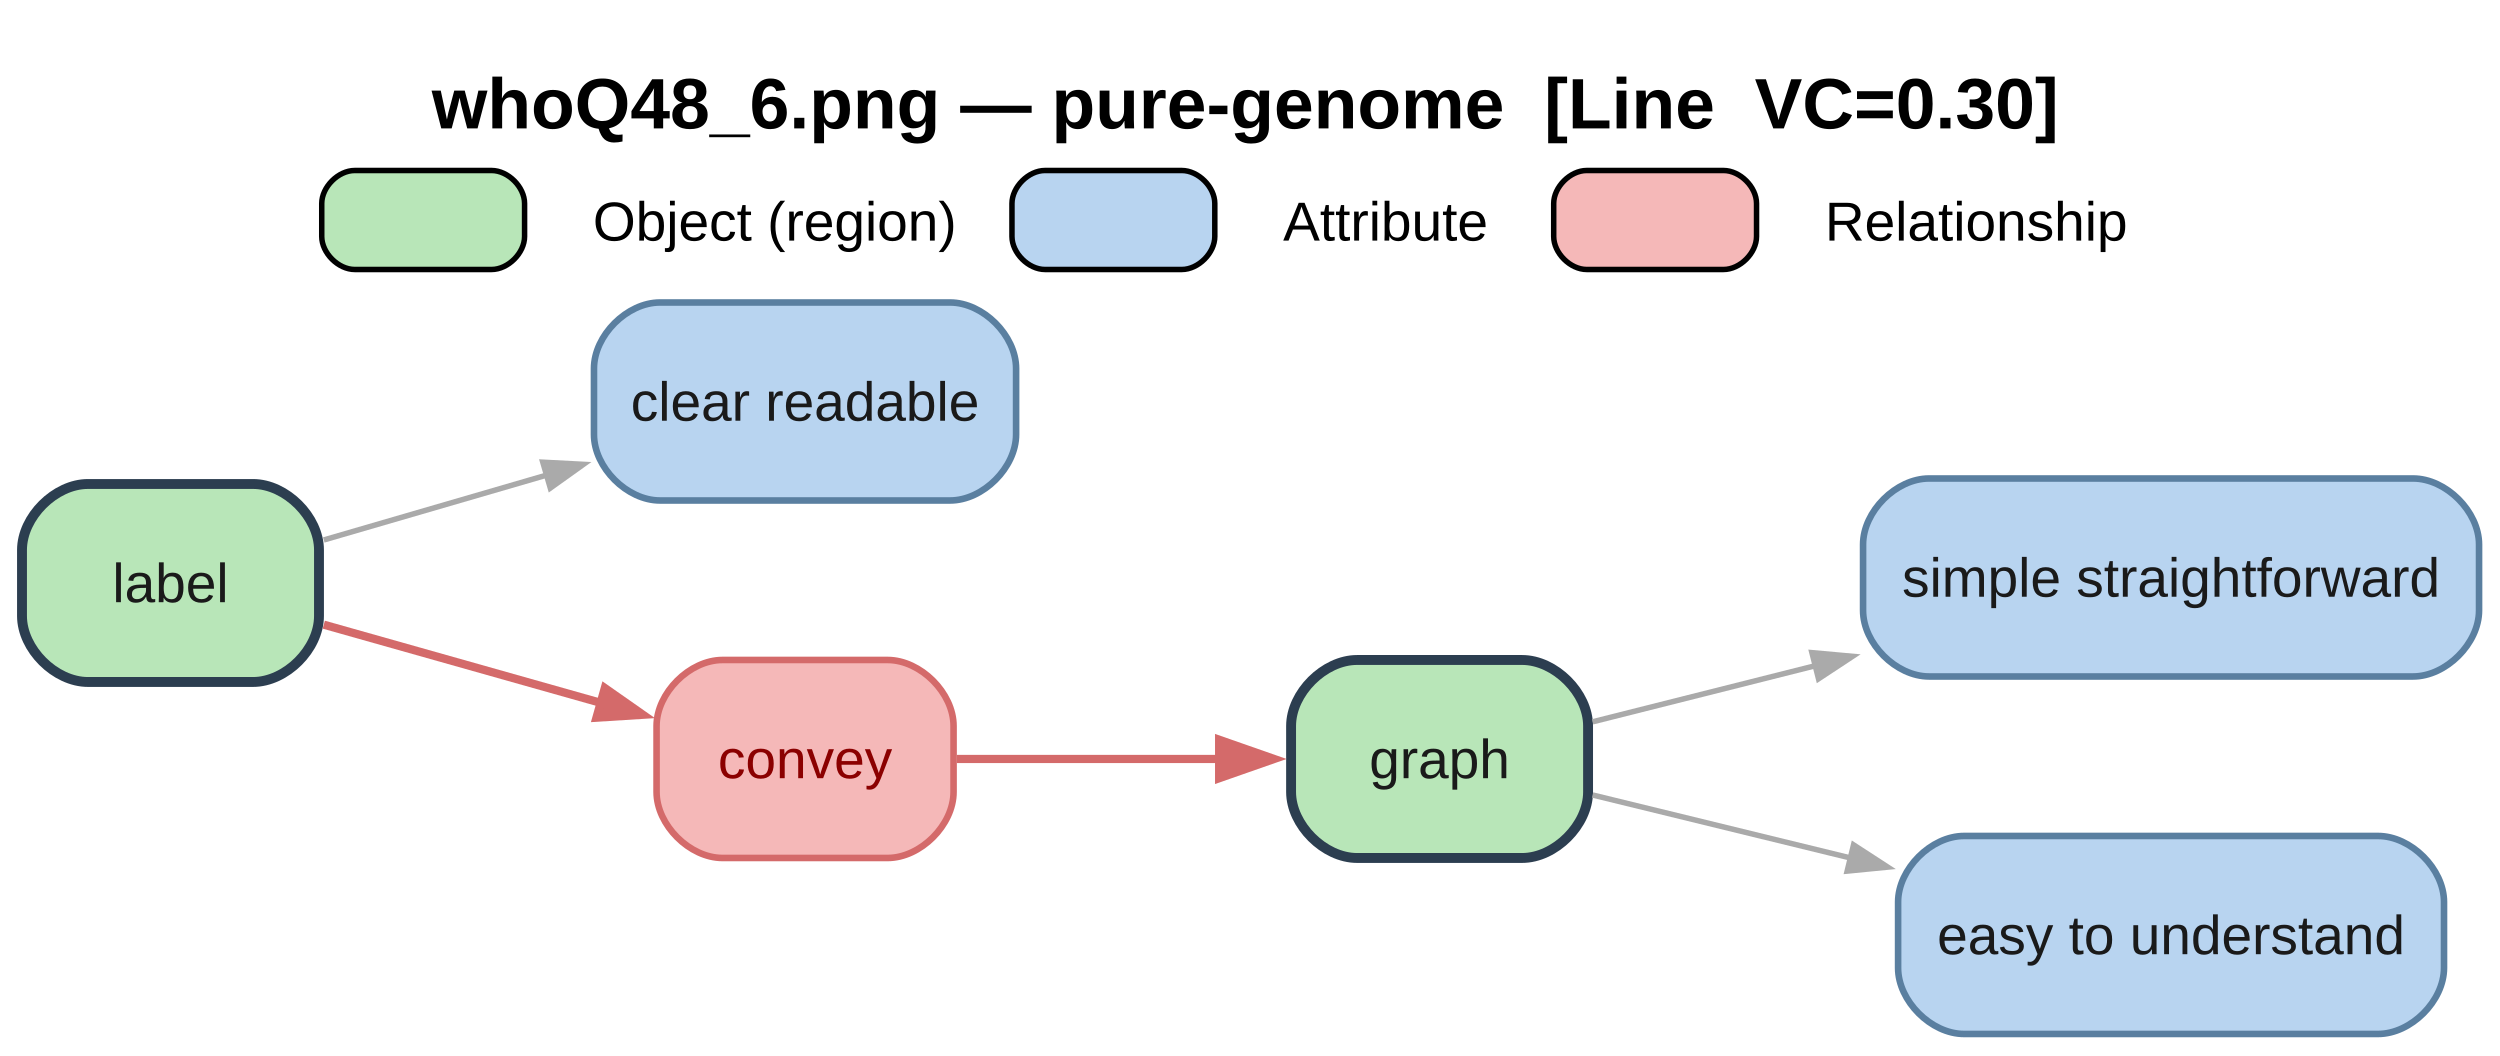
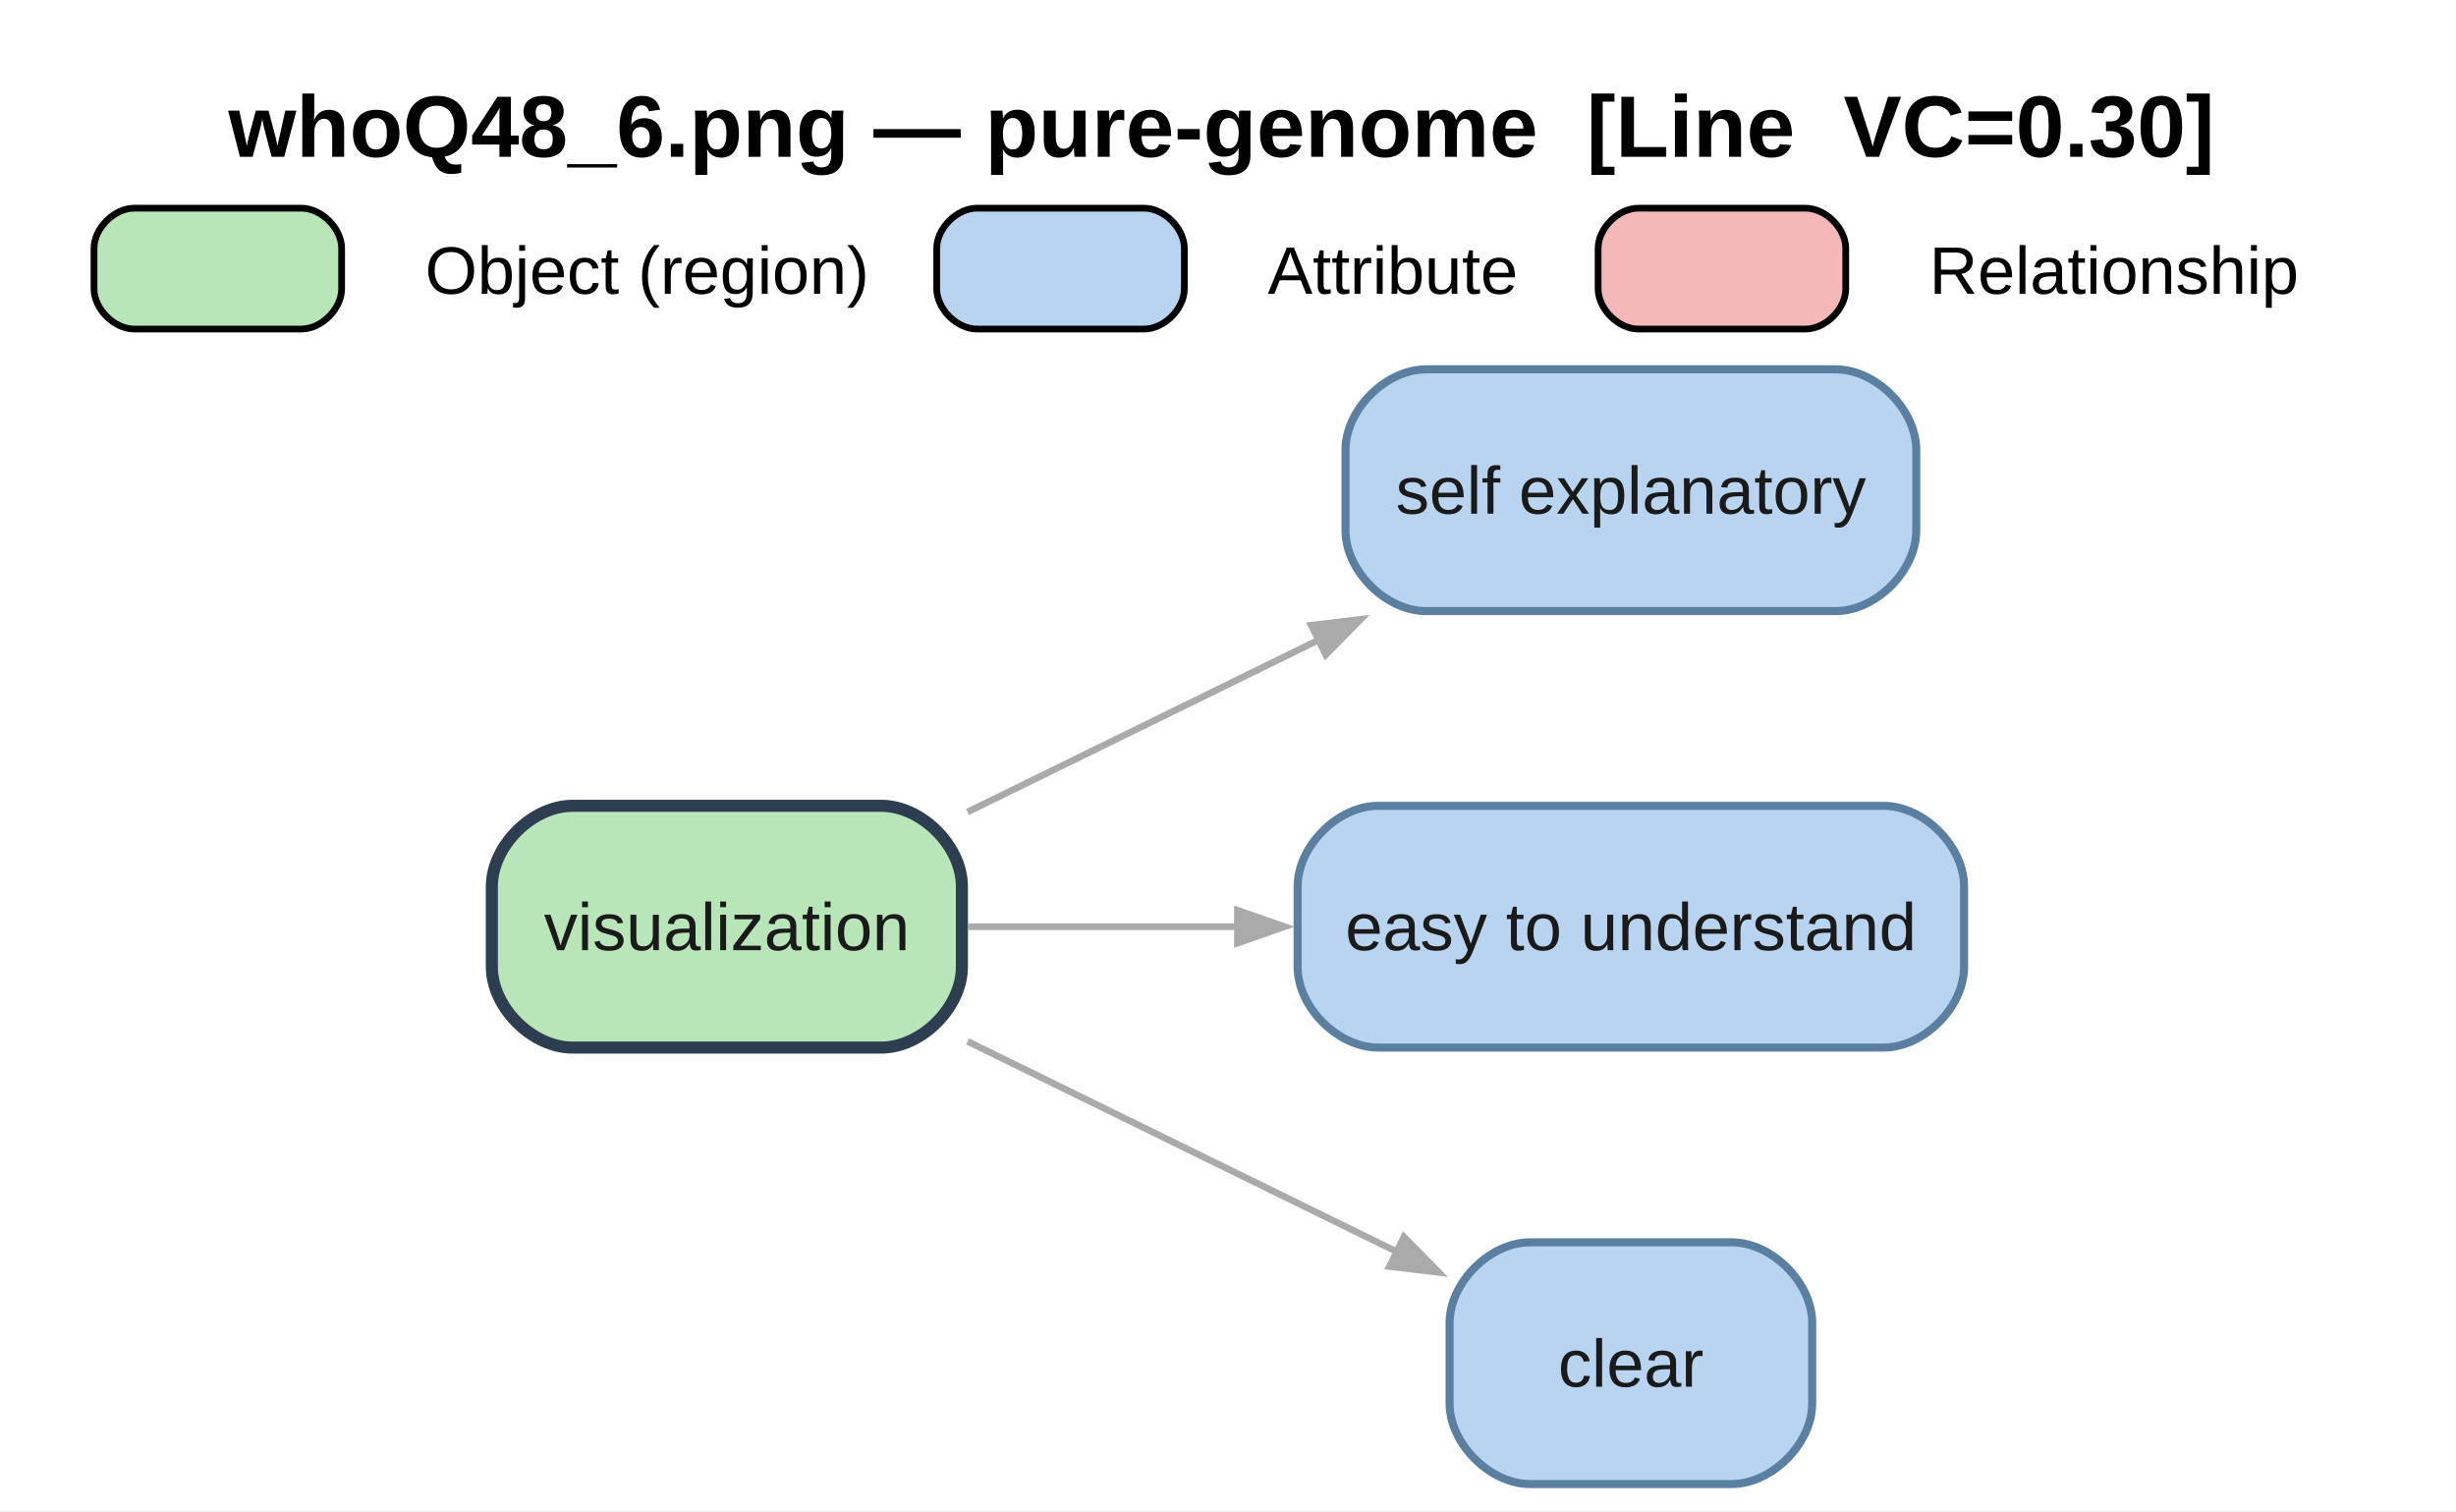
- <svg xmlns="http://www.w3.org/2000/svg" width="947pt" height="400pt" viewBox="0.00 0.00 947.00 400.00">
-   <g id="graph0" class="graph" transform="scale(2.08333 2.08333) rotate(0) translate(4 188)">
-     <polygon fill="white" stroke="none" points="-4,4 -4,-188 450.75,-188 450.75,4 -4,4" />
-     <text xml:space="preserve" text-anchor="start" x="56.5" y="-164.65" font-family="Arial" font-size="10.00">      </text>
-     <text xml:space="preserve" text-anchor="start" x="74.5" y="-164.65" font-family="Arial" font-weight="bold" font-size="13.00">whoQ48_6.png — pure-genome  [Line  VC=0.30]</text>
-     <text xml:space="preserve" text-anchor="start" x="378.25" y="-164.65" font-family="Arial" font-size="10.00">    </text>
-     <path fill="#b8e6b8" stroke="none" d="M60.5,-139C60.5,-139 85.38,-139 85.38,-139 88.38,-139 91.38,-142 91.38,-145 91.38,-145 91.38,-151 91.38,-151 91.38,-154 88.38,-157 85.38,-157 85.38,-157 60.5,-157 60.5,-157 57.5,-157 54.5,-154 54.5,-151 54.5,-151 54.5,-145 54.5,-145 54.5,-142 57.5,-139 60.5,-139" />
-     <path fill="none" stroke="black" d="M60.5,-139C60.5,-139 85.38,-139 85.38,-139 88.38,-139 91.38,-142 91.38,-145 91.38,-145 91.38,-151 91.38,-151 91.38,-154 88.38,-157 85.38,-157 85.38,-157 60.5,-157 60.5,-157 57.5,-157 54.5,-154 54.5,-151 54.5,-151 54.5,-145 54.5,-145 54.5,-142 57.5,-139 60.5,-139" />
-     <text xml:space="preserve" text-anchor="start" x="71.44" y="-144.25" font-family="Arial" font-size="10.00"> </text>
-     <text xml:space="preserve" text-anchor="start" x="103.81" y="-144.25" font-family="Arial" font-size="10.00">Object (region)</text>
-     <path fill="#b8d4f0" stroke="none" d="M186,-139C186,-139 210.88,-139 210.88,-139 213.88,-139 216.88,-142 216.88,-145 216.88,-145 216.88,-151 216.88,-151 216.88,-154 213.88,-157 210.88,-157 210.88,-157 186,-157 186,-157 183,-157 180,-154 180,-151 180,-151 180,-145 180,-145 180,-142 183,-139 186,-139" />
-     <path fill="none" stroke="black" d="M186,-139C186,-139 210.88,-139 210.88,-139 213.88,-139 216.88,-142 216.88,-145 216.88,-145 216.88,-151 216.88,-151 216.88,-154 213.88,-157 210.88,-157 210.88,-157 186,-157 186,-157 183,-157 180,-154 180,-151 180,-151 180,-145 180,-145 180,-142 183,-139 186,-139" />
-     <text xml:space="preserve" text-anchor="start" x="196.94" y="-144.25" font-family="Arial" font-size="10.00"> </text>
-     <text xml:space="preserve" text-anchor="start" x="229.31" y="-144.25" font-family="Arial" font-size="10.00">Attribute</text>
-     <path fill="#f5b8b8" stroke="none" d="M284.5,-139C284.5,-139 309.38,-139 309.38,-139 312.38,-139 315.38,-142 315.38,-145 315.38,-145 315.38,-151 315.38,-151 315.38,-154 312.38,-157 309.38,-157 309.38,-157 284.5,-157 284.5,-157 281.5,-157 278.5,-154 278.5,-151 278.5,-151 278.5,-145 278.5,-145 278.5,-142 281.5,-139 284.5,-139" />
-     <path fill="none" stroke="black" d="M284.5,-139C284.5,-139 309.38,-139 309.38,-139 312.38,-139 315.38,-142 315.38,-145 315.38,-145 315.38,-151 315.38,-151 315.38,-154 312.38,-157 309.38,-157 309.38,-157 284.5,-157 284.5,-157 281.5,-157 278.5,-154 278.5,-151 278.5,-151 278.5,-145 278.5,-145 278.5,-142 281.5,-139 284.5,-139" />
-     <text xml:space="preserve" text-anchor="start" x="295.44" y="-144.25" font-family="Arial" font-size="10.00"> </text>
-     <text xml:space="preserve" text-anchor="start" x="327.81" y="-144.25" font-family="Arial" font-size="10.00">Relationship</text>
+ <svg xmlns="http://www.w3.org/2000/svg" width="762pt" height="469pt" viewBox="0.00 0.00 762.00 469.00">
+   <g id="graph0" class="graph" transform="scale(2.08333 2.08333) rotate(0) translate(4 221)">
+     <polygon fill="white" stroke="none" points="-4,4 -4,-221 361.75,-221 361.75,4 -4,4" />
+     <text xml:space="preserve" text-anchor="start" x="12" y="-197.65" font-family="Arial" font-size="10.00">      </text>
+     <text xml:space="preserve" text-anchor="start" x="30" y="-197.65" font-family="Arial" font-weight="bold" font-size="13.00">whoQ48_6.png — pure-genome  [Line  VC=0.30]</text>
+     <text xml:space="preserve" text-anchor="start" x="333.75" y="-197.65" font-family="Arial" font-size="10.00">    </text>
+     <path fill="#b8e6b8" stroke="none" d="M16,-172C16,-172 40.88,-172 40.88,-172 43.88,-172 46.88,-175 46.88,-178 46.88,-178 46.88,-184 46.88,-184 46.88,-187 43.88,-190 40.88,-190 40.88,-190 16,-190 16,-190 13,-190 10,-187 10,-184 10,-184 10,-178 10,-178 10,-175 13,-172 16,-172" />
+     <path fill="none" stroke="black" d="M16,-172C16,-172 40.88,-172 40.88,-172 43.88,-172 46.88,-175 46.88,-178 46.88,-178 46.88,-184 46.88,-184 46.88,-187 43.88,-190 40.88,-190 40.88,-190 16,-190 16,-190 13,-190 10,-187 10,-184 10,-184 10,-178 10,-178 10,-175 13,-172 16,-172" />
+     <text xml:space="preserve" text-anchor="start" x="26.94" y="-177.25" font-family="Arial" font-size="10.00"> </text>
+     <text xml:space="preserve" text-anchor="start" x="59.31" y="-177.25" font-family="Arial" font-size="10.00">Object (region)</text>
+     <path fill="#b8d4f0" stroke="none" d="M141.5,-172C141.5,-172 166.38,-172 166.38,-172 169.38,-172 172.38,-175 172.38,-178 172.38,-178 172.38,-184 172.38,-184 172.38,-187 169.38,-190 166.38,-190 166.38,-190 141.5,-190 141.5,-190 138.5,-190 135.5,-187 135.5,-184 135.5,-184 135.5,-178 135.5,-178 135.5,-175 138.5,-172 141.5,-172" />
+     <path fill="none" stroke="black" d="M141.5,-172C141.5,-172 166.38,-172 166.38,-172 169.38,-172 172.38,-175 172.38,-178 172.38,-178 172.38,-184 172.38,-184 172.38,-187 169.38,-190 166.38,-190 166.38,-190 141.5,-190 141.5,-190 138.5,-190 135.5,-187 135.5,-184 135.5,-184 135.5,-178 135.5,-178 135.5,-175 138.5,-172 141.5,-172" />
+     <text xml:space="preserve" text-anchor="start" x="152.44" y="-177.25" font-family="Arial" font-size="10.00"> </text>
+     <text xml:space="preserve" text-anchor="start" x="184.81" y="-177.25" font-family="Arial" font-size="10.00">Attribute</text>
+     <path fill="#f5b8b8" stroke="none" d="M240,-172C240,-172 264.88,-172 264.88,-172 267.88,-172 270.88,-175 270.88,-178 270.88,-178 270.88,-184 270.88,-184 270.88,-187 267.88,-190 264.88,-190 264.88,-190 240,-190 240,-190 237,-190 234,-187 234,-184 234,-184 234,-178 234,-178 234,-175 237,-172 240,-172" />
+     <path fill="none" stroke="black" d="M240,-172C240,-172 264.88,-172 264.88,-172 267.88,-172 270.88,-175 270.88,-178 270.88,-178 270.88,-184 270.88,-184 270.88,-187 267.88,-190 264.88,-190 264.88,-190 240,-190 240,-190 237,-190 234,-187 234,-184 234,-184 234,-178 234,-178 234,-175 237,-172 240,-172" />
+     <text xml:space="preserve" text-anchor="start" x="250.94" y="-177.25" font-family="Arial" font-size="10.00"> </text>
+     <text xml:space="preserve" text-anchor="start" x="283.31" y="-177.25" font-family="Arial" font-size="10.00">Relationship</text>
    <g id="node1" class="node">
-       <path fill="#b8e6b8" stroke="#2c3e50" stroke-width="1.8" d="M272.75,-68C272.75,-68 242.75,-68 242.75,-68 236.75,-68 230.75,-62 230.75,-56 230.75,-56 230.75,-44 230.75,-44 230.75,-38 236.75,-32 242.75,-32 242.75,-32 272.75,-32 272.75,-32 278.75,-32 284.75,-38 284.75,-44 284.75,-44 284.75,-56 284.75,-56 284.75,-62 278.75,-68 272.75,-68" />
-       <text xml:space="preserve" text-anchor="middle" x="257.75" y="-46.5" font-family="Arial" font-size="10.00" fill="#1a1a1a">graph</text>
+       <path fill="#b8e6b8" stroke="#2c3e50" stroke-width="1.8" d="M127.25,-101C127.25,-101 81.25,-101 81.25,-101 75.25,-101 69.25,-95 69.25,-89 69.25,-89 69.25,-77 69.25,-77 69.25,-71 75.25,-65 81.25,-65 81.25,-65 127.25,-65 127.25,-65 133.25,-65 139.25,-71 139.25,-77 139.25,-77 139.25,-89 139.25,-89 139.25,-95 133.25,-101 127.25,-101" />
+       <text xml:space="preserve" text-anchor="middle" x="104.25" y="-79.5" font-family="Arial" font-size="10.00" fill="#1a1a1a">visualization</text>
+     </g>
+     <g id="node2" class="node">
+       <path fill="#b8d4f0" stroke="#5a7fa0" stroke-width="1.2" d="M269.38,-166C269.38,-166 208.38,-166 208.38,-166 202.38,-166 196.38,-160 196.38,-154 196.38,-154 196.38,-142 196.38,-142 196.38,-136 202.38,-130 208.38,-130 208.38,-130 269.38,-130 269.38,-130 275.38,-130 281.38,-136 281.38,-142 281.38,-142 281.38,-154 281.38,-154 281.38,-160 275.38,-166 269.38,-166" />
+       <text xml:space="preserve" text-anchor="middle" x="238.88" y="-144.5" font-family="Arial" font-size="10.00" fill="#1a1a1a">self explanatory</text>
+     </g>
+     <g id="edge1" class="edge">
+       <path fill="none" stroke="#aaaaaa" d="M140.1,-100.08C156.21,-107.98 175.56,-117.46 192.77,-125.89" />
+       <polygon fill="#aaaaaa" stroke="#aaaaaa" points="191.28,-127.89 198.64,-128.77 193.44,-123.49 191.28,-127.89" />
    </g>
    <g id="node3" class="node">
-       <path fill="#b8d4f0" stroke="#5a7fa0" stroke-width="1.2" d="M434.75,-101C434.75,-101 346.75,-101 346.75,-101 340.75,-101 334.75,-95 334.75,-89 334.75,-89 334.75,-77 334.75,-77 334.75,-71 340.75,-65 346.75,-65 346.75,-65 434.75,-65 434.75,-65 440.75,-65 446.75,-71 446.75,-77 446.75,-77 446.75,-89 446.75,-89 446.75,-95 440.75,-101 434.75,-101" />
-       <text xml:space="preserve" text-anchor="middle" x="390.75" y="-79.5" font-family="Arial" font-size="10.00" fill="#1a1a1a">simple straightforward</text>
+       <path fill="#b8d4f0" stroke="#5a7fa0" stroke-width="1.2" d="M276.5,-101C276.5,-101 201.25,-101 201.25,-101 195.25,-101 189.25,-95 189.25,-89 189.25,-89 189.25,-77 189.25,-77 189.25,-71 195.25,-65 201.25,-65 201.25,-65 276.5,-65 276.5,-65 282.5,-65 288.5,-71 288.5,-77 288.5,-77 288.5,-89 288.5,-89 288.5,-95 282.5,-101 276.5,-101" />
+       <text xml:space="preserve" text-anchor="middle" x="238.88" y="-79.5" font-family="Arial" font-size="10.00" fill="#1a1a1a">easy to understand</text>
    </g>
-     <g id="edge1" class="edge">
-       <path fill="none" stroke="#aaaaaa" d="M285.58,-56.76C297.45,-59.75 311.97,-63.41 326.35,-67.03" />
-       <polygon fill="#aaaaaa" stroke="#aaaaaa" points="325.45,-69.33 332.84,-68.66 326.65,-64.58 325.45,-69.33" />
+     <g id="edge2" class="edge">
+       <path fill="none" stroke="#aaaaaa" d="M140.1,-83C152.43,-83 166.64,-83 180.35,-83" />
+       <polygon fill="#aaaaaa" stroke="#aaaaaa" points="180.29,-85.45 187.29,-83 180.29,-80.55 180.29,-85.45" />
    </g>
    <g id="node4" class="node">
-       <path fill="#b8d4f0" stroke="#5a7fa0" stroke-width="1.2" d="M428.38,-36C428.38,-36 353.12,-36 353.12,-36 347.12,-36 341.12,-30 341.12,-24 341.12,-24 341.12,-12 341.12,-12 341.12,-6 347.12,0 353.12,0 353.12,0 428.38,0 428.38,0 434.38,0 440.38,-6 440.38,-12 440.38,-12 440.38,-24 440.38,-24 440.38,-30 434.38,-36 428.38,-36" />
-       <text xml:space="preserve" text-anchor="middle" x="390.75" y="-14.5" font-family="Arial" font-size="10.00" fill="#1a1a1a">easy to understand</text>
-     </g>
-     <g id="edge2" class="edge">
-       <path fill="none" stroke="#aaaaaa" d="M285.58,-43.45C299.21,-40.12 316.34,-35.93 332.74,-31.93" />
-       <polygon fill="#aaaaaa" stroke="#aaaaaa" points="333.02,-34.38 339.24,-30.34 331.86,-29.62 333.02,-34.38" />
-     </g>
-     <g id="node2" class="node">
-       <path fill="#b8e6b8" stroke="#2c3e50" stroke-width="1.8" d="M42,-100C42,-100 12,-100 12,-100 6,-100 0,-94 0,-88 0,-88 0,-76 0,-76 0,-70 6,-64 12,-64 12,-64 42,-64 42,-64 48,-64 54,-70 54,-76 54,-76 54,-88 54,-88 54,-94 48,-100 42,-100" />
-       <text xml:space="preserve" text-anchor="middle" x="27" y="-78.5" font-family="Arial" font-size="10.00" fill="#1a1a1a">label</text>
-     </g>
-     <g id="node5" class="node">
-       <path fill="#b8d4f0" stroke="#5a7fa0" stroke-width="1.2" d="M168.75,-133C168.75,-133 116,-133 116,-133 110,-133 104,-127 104,-121 104,-121 104,-109 104,-109 104,-103 110,-97 116,-97 116,-97 168.75,-97 168.75,-97 174.75,-97 180.75,-103 180.75,-109 180.75,-109 180.75,-121 180.75,-121 180.75,-127 174.75,-133 168.75,-133" />
-       <text xml:space="preserve" text-anchor="middle" x="142.38" y="-111.5" font-family="Arial" font-size="10.00" fill="#1a1a1a">clear readable</text>
+       <path fill="#b8d4f0" stroke="#5a7fa0" stroke-width="1.2" d="M253.88,-36C253.88,-36 223.88,-36 223.88,-36 217.88,-36 211.88,-30 211.88,-24 211.88,-24 211.88,-12 211.88,-12 211.88,-6 217.88,0 223.88,0 223.88,0 253.88,0 253.88,0 259.88,0 265.88,-6 265.88,-12 265.88,-12 265.88,-24 265.88,-24 265.88,-30 259.88,-36 253.88,-36" />
+       <text xml:space="preserve" text-anchor="middle" x="238.88" y="-14.5" font-family="Arial" font-size="10.00" fill="#1a1a1a">clear</text>
    </g>
    <g id="edge3" class="edge">
-       <path fill="none" stroke="#aaaaaa" d="M54.87,-89.82C67.02,-93.36 81.73,-97.64 95.54,-101.66" />
-       <polygon fill="#aaaaaa" stroke="#aaaaaa" points="94.69,-103.96 102.09,-103.57 96.06,-99.26 94.69,-103.96" />
-     </g>
-     <g id="node6" class="node">
-       <path fill="#f5b8b8" stroke="#d46a6a" stroke-width="1.2" d="M157.38,-68C157.38,-68 127.38,-68 127.38,-68 121.38,-68 115.38,-62 115.38,-56 115.38,-56 115.38,-44 115.38,-44 115.38,-38 121.38,-32 127.38,-32 127.38,-32 157.38,-32 157.38,-32 163.38,-32 169.38,-38 169.38,-44 169.38,-44 169.38,-56 169.38,-56 169.38,-62 163.38,-68 157.38,-68" />
-       <text xml:space="preserve" text-anchor="middle" x="142.38" y="-46.5" font-family="Arial" font-size="10.00" fill="#8b0000">convey</text>
-     </g>
-     <g id="edge4" class="edge">
-       <path fill="none" stroke="#d46a6a" stroke-width="1.5" d="M54.87,-74.42C69.94,-70.16 88.95,-64.8 105.31,-60.18" />
-       <polygon fill="#d46a6a" stroke="#d46a6a" stroke-width="1.5" points="105.97,-62.9 112.91,-58.04 104.45,-57.51 105.97,-62.9" />
-     </g>
-     <g id="edge5" class="edge">
-       <path fill="none" stroke="#d46a6a" stroke-width="1.5" d="M169.96,-50C184.21,-50 202.04,-50 217.83,-50" />
-       <polygon fill="#d46a6a" stroke="#d46a6a" stroke-width="1.5" points="217.67,-53.5 227.67,-50 217.67,-46.5 217.67,-53.5" />
+       <path fill="none" stroke="#aaaaaa" d="M140.1,-65.92C159.88,-56.23 184.53,-44.15 204.13,-34.54" />
+       <polygon fill="#aaaaaa" stroke="#aaaaaa" points="205.08,-36.8 210.28,-31.52 202.92,-32.4 205.08,-36.8" />
    </g>
  </g>
</svg>
